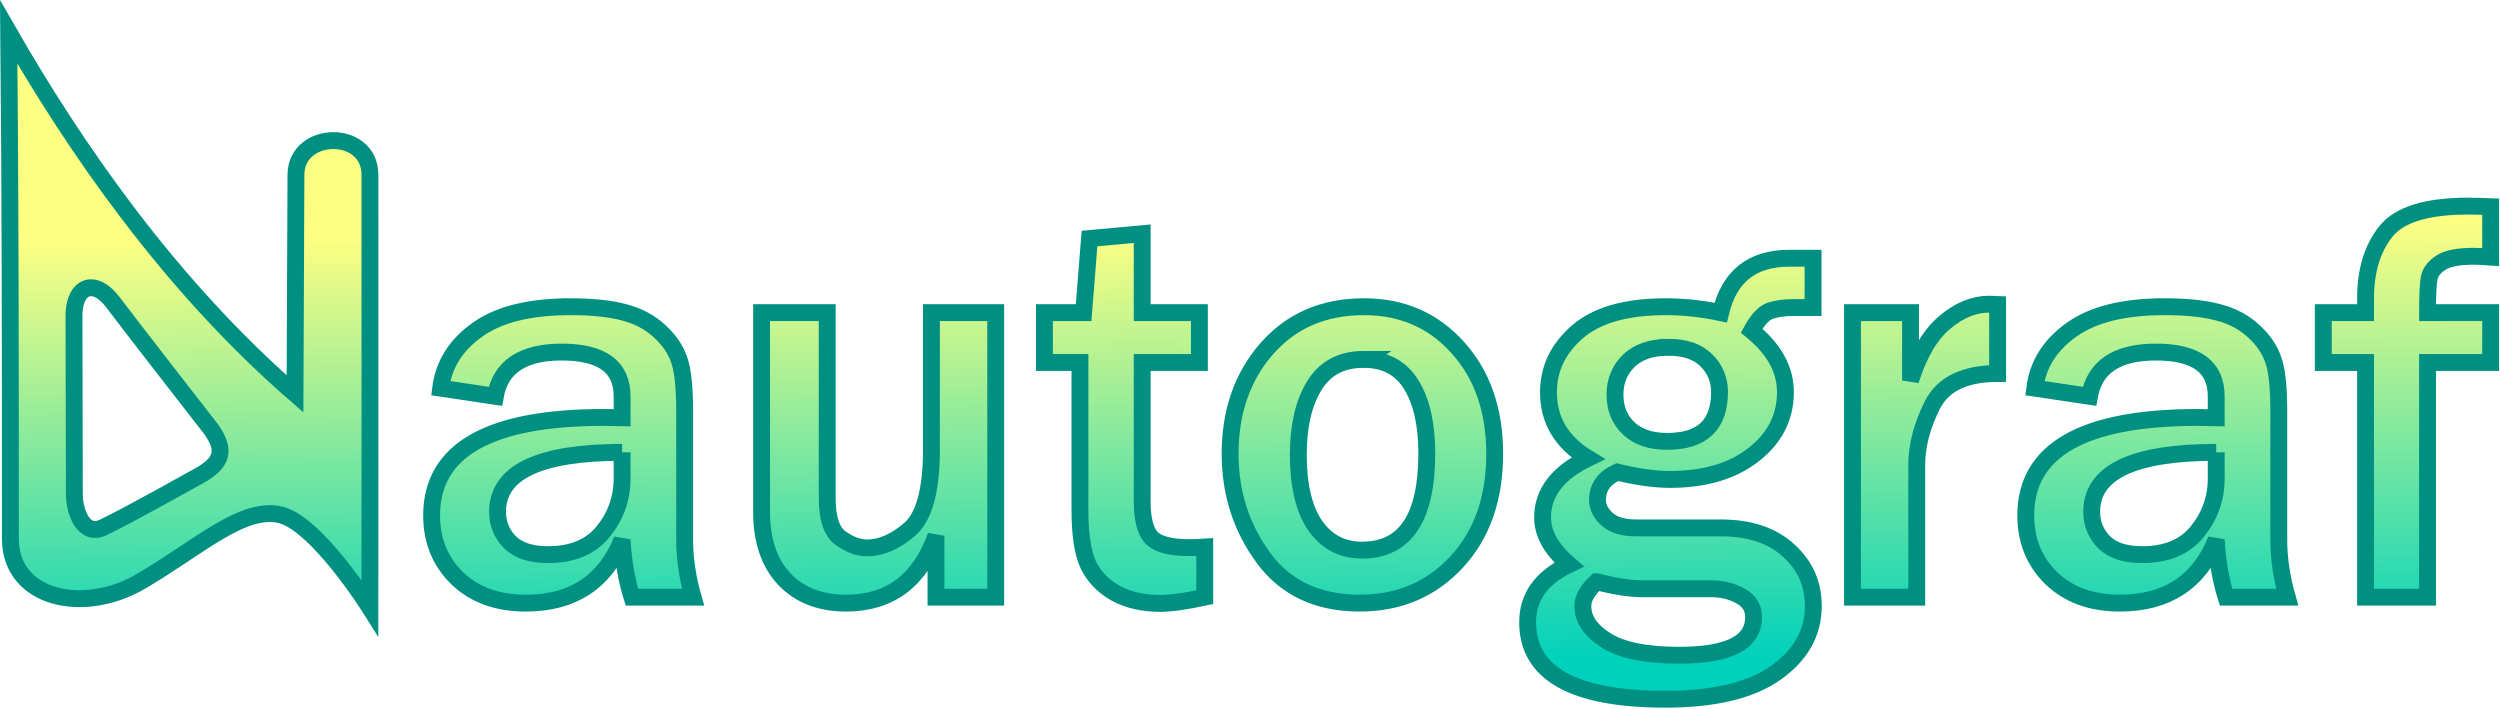
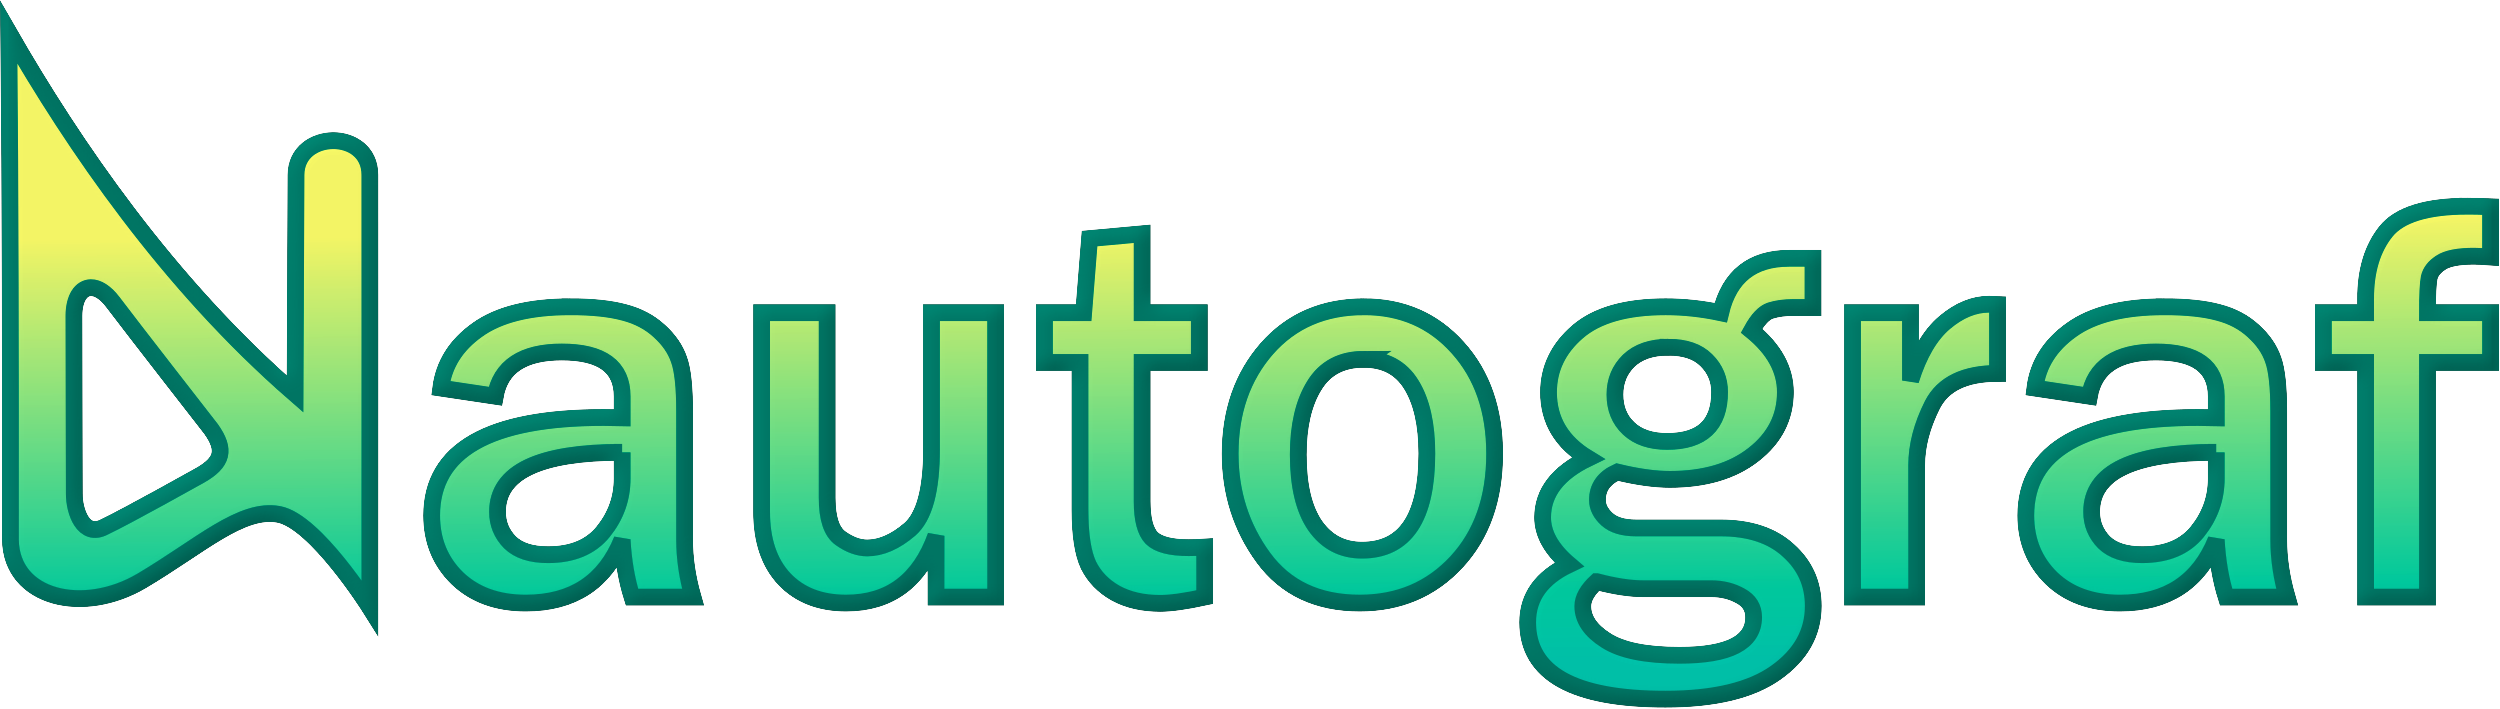
<svg xmlns="http://www.w3.org/2000/svg" xmlns:xlink="http://www.w3.org/1999/xlink" width="59.26mm" height="16.795mm" viewBox="0 0 59.26 16.795" version="1.1" id="svg217019">
  <defs id="defs217016">
    <linearGradient xlink:href="#Gradient" id="linearGradient202212" gradientUnits="userSpaceOnUse" x1="17.302" y1="45.304" x2="17.257" y2="40.078" gradientTransform="matrix(7.374816,0,0,7.452884,-109.1483,-277.3466)" />
    <linearGradient id="Gradient">
      <stop style="stop-color:#00d1bc;stop-opacity:1" offset="0" id="stop202389" />
      <stop style="stop-color:#feff82;stop-opacity:1" offset="1" id="stop202391" />
    </linearGradient>
+     <filter style="color-interpolation-filters:sRGB;" id="filter3" x="-0.033" y="-0.158" width="1.066" height="1.281">
+       <feGaussianBlur stdDeviation="0.743" in="SourceGraphic" result="result0" id="feGaussianBlur1" />
+       <feDiffuseLighting lighting-color="rgb(255,255,255)" diffuseConstant="1.006" surfaceScale="2" result="result5" id="feDiffuseLighting1">
+         <feDistantLight elevation="45" azimuth="235" id="feDistantLight1" />
+       </feDiffuseLighting>
+       <feComposite k1="1.389" in2="SourceGraphic" in="result5" result="fbSourceGraphic" operator="arithmetic" id="feComposite1" k2="-0.231" k3="0.162" k4="-0.027" />
+       <feGaussianBlur result="result0" in="fbSourceGraphic" stdDeviation="2" id="feGaussianBlur2" />
+       <feSpecularLighting specularExponent="25" specularConstant="0" surfaceScale="4" lighting-color="rgb(255,255,255)" result="result1" in="result0" id="feSpecularLighting2">
+         <feDistantLight azimuth="235" elevation="45" id="feDistantLight2" />
+       </feSpecularLighting>
+       <feComposite k3="1" k2="1" operator="arithmetic" in="fbSourceGraphic" in2="result1" result="result4" id="feComposite2" k1="0.066" />
+       <feComposite operator="in" result="result2" in2="SourceGraphic" in="result4" id="feComposite3" k1="0.07" />
+     </filter>
  </defs>
  <g id="layer1" transform="translate(-91.98352,-85.43366)">
-     <path id="path5910-3-9" style="fill:url(#linearGradient202212);fill-opacity:1;fill-rule:nonzero;stroke:#009081;stroke-width:1.512;stroke-linecap:butt;stroke-linejoin:miter;stroke-miterlimit:4;stroke-dasharray:none;stroke-opacity:1" d="M 0.783,2.879 C 0.927,18.04 0.93,33.202 0.93,48.363 c 0.071,5.272 6.545,6.772 11.775,3.676 5.23,-3.096 8.918,-6.577 12.27,-5.951 3.291,0.615 8.166,8.371 8.166,8.371 0.011,-13.779 0,-38.795 0,-38.795 0.011,-4.135 -6.61,-4.046 -6.627,0 l -0.084,19.625 C 15.033,25.384 6.602,13 0.783,2.879 Z M 221.092,18.467 c -3.685,0 -6.132,0.757 -7.344,2.271 -1.212,1.515 -1.818,3.517 -1.818,6.008 v 1.262 h -3.785 v 4.469 h 3.785 v 21.025 h 5.553 V 32.477 h 5.654 v -4.469 h -5.654 c 0,-1.582 0.051,-2.624 0.152,-3.129 0.118,-0.522 0.463,-0.968 1.035,-1.338 0.572,-0.387 1.565,-0.582 2.979,-0.582 0.269,0 0.765,0.026 1.488,0.076 v -4.518 c -0.825,-0.034 -1.506,-0.051 -2.045,-0.051 z m -118.762,2.473 -4.721,0.43 -0.529,6.639 h -3.51 v 4.469 h 3.182 v 13.201 c 0,2.221 0.251,3.87 0.756,4.947 0.522,1.06 1.339,1.901 2.449,2.523 1.111,0.606 2.44,0.91 3.988,0.91 0.942,0 2.272,-0.186 3.988,-0.557 v -4.492 c -0.505,0.034 -0.985,0.051 -1.439,0.051 -1.615,0 -2.718,-0.287 -3.307,-0.859 -0.572,-0.589 -0.857,-1.683 -0.857,-3.281 v -12.443 h 5.123 v -4.469 h -5.123 z m 57.955,2.197 c -3.315,0 -5.359,1.623 -6.133,4.871 -1.666,-0.353 -3.308,-0.529 -4.924,-0.529 -3.534,0 -6.167,0.748 -7.9,2.246 -1.733,1.498 -2.6,3.307 -2.6,5.428 0,2.507 1.177,4.476 3.533,5.906 -2.709,1.313 -4.062,3.08 -4.062,5.301 0,1.464 0.789,2.869 2.371,4.215 -2.474,1.178 -3.709,2.902 -3.709,5.174 0,4.594 4.113,6.893 12.342,6.893 4.375,0 7.675,-0.791 9.896,-2.373 2.238,-1.582 3.355,-3.576 3.355,-5.982 0,-1.986 -0.74,-3.643 -2.221,-4.973 -1.464,-1.346 -3.491,-2.02 -6.082,-2.02 h -7.574 c -1.161,0 -2.027,-0.262 -2.6,-0.783 -0.572,-0.522 -0.857,-1.094 -0.857,-1.717 0,-1.127 0.588,-1.96 1.766,-2.498 1.801,0.438 3.374,0.656 4.721,0.656 3.113,0 5.613,-0.74 7.498,-2.221 1.902,-1.481 2.852,-3.349 2.852,-5.604 0,-2.019 -1.01,-3.855 -3.029,-5.504 0.555,-1.01 1.119,-1.606 1.691,-1.791 0.589,-0.185 1.271,-0.277 2.045,-0.277 h 1.768 V 23.137 Z M 8.143,25.777 c 0.595,-0.007 1.298,0.407 1.979,1.312 1.676,2.228 8.789,11.357 8.789,11.357 1.314,1.859 1.056,2.978 -1.012,4.146 0,0 -6.524,3.654 -8.525,4.598 C 7.47,48.22 6.652,45.8 6.662,44.23 6.673,42.661 6.618,30.969 6.629,28.289 c 0.007,-1.591 0.645,-2.501 1.514,-2.512 z M 178.207,27.25 c -1.363,0 -2.693,0.547 -3.988,1.641 -1.296,1.094 -2.314,2.828 -3.055,5.201 v -6.084 h -5.199 v 25.494 h 5.754 v -11.812 c 0,-1.75 0.472,-3.56 1.414,-5.428 0.959,-1.868 2.904,-2.801 5.832,-2.801 V 27.275 C 178.645,27.259 178.392,27.25 178.207,27.25 Z M 51.09,27.479 c -3.635,0 -6.412,0.69 -8.33,2.07 -1.918,1.363 -3.012,3.104 -3.281,5.225 L 44.375,35.506 c 0.471,-2.642 2.457,-3.965 5.957,-3.965 3.601,0 5.402,1.323 5.402,3.965 v 1.918 c -0.69,-0.017 -1.237,-0.025 -1.641,-0.025 -10.282,0 -15.424,2.927 -15.424,8.783 0,2.255 0.766,4.131 2.297,5.629 1.548,1.481 3.594,2.223 6.135,2.223 4.224,0 7.101,-1.893 8.633,-5.68 0.101,1.885 0.395,3.6 0.883,5.148 H 62.094 C 61.589,51.735 61.338,50.019 61.338,48.354 V 36.842 c 0,-2.188 -0.169,-3.734 -0.506,-4.643 -0.32,-0.926 -0.907,-1.777 -1.766,-2.551 -0.858,-0.791 -1.911,-1.346 -3.156,-1.666 -1.245,-0.337 -2.851,-0.504 -4.82,-0.504 z m 71.105,0 c -3.601,0 -6.505,1.252 -8.709,3.76 -2.188,2.507 -3.281,5.647 -3.281,9.416 0,3.5 0.993,6.605 2.979,9.314 1.986,2.709 4.863,4.064 8.633,4.064 3.5,0 6.386,-1.22 8.658,-3.66 2.289,-2.457 3.434,-5.697 3.434,-9.719 0,-3.904 -1.102,-7.076 -3.307,-9.516 -2.188,-2.44 -4.99,-3.66 -8.406,-3.66 z m 71.713,0 c -3.635,0 -6.412,0.69 -8.33,2.07 -1.918,1.363 -3.012,3.104 -3.281,5.225 l 4.896,0.732 c 0.471,-2.642 2.457,-3.965 5.957,-3.965 3.601,0 5.4,1.323 5.4,3.965 v 1.918 c -0.69,-0.017 -1.237,-0.025 -1.641,-0.025 -10.282,0 -15.422,2.927 -15.422,8.783 0,2.255 0.766,4.131 2.297,5.629 1.548,1.481 3.594,2.223 6.135,2.223 4.224,0 7.1,-1.893 8.631,-5.68 0.101,1.885 0.397,3.6 0.885,5.148 h 5.477 c -0.505,-1.767 -0.756,-3.482 -0.756,-5.148 V 36.842 c 0,-2.188 -0.169,-3.734 -0.506,-4.643 -0.32,-0.926 -0.909,-1.777 -1.768,-2.551 -0.858,-0.791 -1.909,-1.346 -3.154,-1.666 -1.245,-0.337 -2.851,-0.504 -4.82,-0.504 z M 68.229,28.008 v 17.846 c 0,2.575 0.682,4.586 2.045,6.033 1.363,1.43 3.205,2.146 5.527,2.146 3.921,0 6.606,-2.011 8.053,-6.033 v 5.502 h 5.352 V 28.008 H 83.449 V 40.25 c 0,3.652 -0.648,6.042 -1.943,7.17 -1.296,1.111 -2.567,1.666 -3.812,1.666 -0.774,0 -1.565,-0.287 -2.373,-0.859 -0.808,-0.572 -1.211,-1.775 -1.211,-3.609 V 28.008 Z m 81.229,3.105 c 1.498,0 2.632,0.386 3.406,1.16 0.791,0.774 1.188,1.726 1.188,2.854 0,2.945 -1.565,4.416 -4.695,4.416 -1.464,0 -2.609,-0.386 -3.434,-1.16 -0.825,-0.774 -1.236,-1.784 -1.236,-3.029 0,-1.212 0.412,-2.222 1.236,-3.029 0.841,-0.808 2.021,-1.211 3.535,-1.211 z m -27.287,1.086 c 1.918,0 3.34,0.757 4.266,2.271 0.926,1.498 1.389,3.55 1.389,6.158 0,5.772 -1.936,8.658 -5.807,8.658 -1.767,0 -3.163,-0.731 -4.189,-2.195 -1.01,-1.464 -1.514,-3.585 -1.514,-6.361 0,-2.575 0.478,-4.637 1.438,-6.186 0.959,-1.565 2.432,-2.346 4.418,-2.346 z M 55.734,40.527 V 42.875 c 0,1.767 -0.564,3.349 -1.691,4.746 -1.111,1.38 -2.76,2.07 -4.947,2.07 -1.515,0 -2.651,-0.371 -3.408,-1.111 -0.74,-0.757 -1.111,-1.666 -1.111,-2.727 0,-3.551 3.72,-5.326 11.158,-5.326 z m 142.816,0 V 42.875 c 0,1.767 -0.562,3.349 -1.689,4.746 -1.111,1.38 -2.76,2.07 -4.947,2.07 -1.515,0 -2.651,-0.371 -3.408,-1.111 -0.74,-0.757 -1.111,-1.666 -1.111,-2.727 0,-3.551 3.718,-5.326 11.156,-5.326 z m -55.506,11.586 c 1.599,0.421 2.979,0.633 4.141,0.633 h 6.107 c 0.993,0 1.876,0.219 2.65,0.656 0.774,0.421 1.162,1.051 1.162,1.893 0,2.272 -2.213,3.408 -6.639,3.408 -3.012,0 -5.208,-0.446 -6.588,-1.338 -1.38,-0.875 -2.07,-1.894 -2.07,-3.055 0,-0.707 0.412,-1.44 1.236,-2.197 z" transform="matrix(0.2645833,0,0,0.2645833,91.98352,85.43366)" />
+     <path id="path5910-3-9" style="fill:url(#linearGradient202212);fill-opacity:1;fill-rule:nonzero;stroke:#009081;stroke-width:1.512;stroke-linecap:butt;stroke-linejoin:miter;stroke-miterlimit:4;stroke-dasharray:none;stroke-opacity:1;filter:url(#filter3)" d="M 0.783,2.879 C 0.927,18.04 0.93,33.202 0.93,48.363 c 0.071,5.272 6.545,6.772 11.775,3.676 5.23,-3.096 8.918,-6.577 12.27,-5.951 3.291,0.615 8.166,8.371 8.166,8.371 0.011,-13.779 0,-38.795 0,-38.795 0.011,-4.135 -6.61,-4.046 -6.627,0 l -0.084,19.625 C 15.033,25.384 6.602,13 0.783,2.879 Z M 221.092,18.467 c -3.685,0 -6.132,0.757 -7.344,2.271 -1.212,1.515 -1.818,3.517 -1.818,6.008 v 1.262 h -3.785 v 4.469 h 3.785 v 21.025 h 5.553 V 32.477 h 5.654 v -4.469 h -5.654 c 0,-1.582 0.051,-2.624 0.152,-3.129 0.118,-0.522 0.463,-0.968 1.035,-1.338 0.572,-0.387 1.565,-0.582 2.979,-0.582 0.269,0 0.765,0.026 1.488,0.076 v -4.518 c -0.825,-0.034 -1.506,-0.051 -2.045,-0.051 z m -118.762,2.473 -4.721,0.43 -0.529,6.639 h -3.51 v 4.469 h 3.182 v 13.201 c 0,2.221 0.251,3.87 0.756,4.947 0.522,1.06 1.339,1.901 2.449,2.523 1.111,0.606 2.44,0.91 3.988,0.91 0.942,0 2.272,-0.186 3.988,-0.557 v -4.492 c -0.505,0.034 -0.985,0.051 -1.439,0.051 -1.615,0 -2.718,-0.287 -3.307,-0.859 -0.572,-0.589 -0.857,-1.683 -0.857,-3.281 v -12.443 h 5.123 v -4.469 h -5.123 z m 57.955,2.197 c -3.315,0 -5.359,1.623 -6.133,4.871 -1.666,-0.353 -3.308,-0.529 -4.924,-0.529 -3.534,0 -6.167,0.748 -7.9,2.246 -1.733,1.498 -2.6,3.307 -2.6,5.428 0,2.507 1.177,4.476 3.533,5.906 -2.709,1.313 -4.062,3.08 -4.062,5.301 0,1.464 0.789,2.869 2.371,4.215 -2.474,1.178 -3.709,2.902 -3.709,5.174 0,4.594 4.113,6.893 12.342,6.893 4.375,0 7.675,-0.791 9.896,-2.373 2.238,-1.582 3.355,-3.576 3.355,-5.982 0,-1.986 -0.74,-3.643 -2.221,-4.973 -1.464,-1.346 -3.491,-2.02 -6.082,-2.02 h -7.574 c -1.161,0 -2.027,-0.262 -2.6,-0.783 -0.572,-0.522 -0.857,-1.094 -0.857,-1.717 0,-1.127 0.588,-1.96 1.766,-2.498 1.801,0.438 3.374,0.656 4.721,0.656 3.113,0 5.613,-0.74 7.498,-2.221 1.902,-1.481 2.852,-3.349 2.852,-5.604 0,-2.019 -1.01,-3.855 -3.029,-5.504 0.555,-1.01 1.119,-1.606 1.691,-1.791 0.589,-0.185 1.271,-0.277 2.045,-0.277 h 1.768 V 23.137 Z M 8.143,25.777 c 0.595,-0.007 1.298,0.407 1.979,1.312 1.676,2.228 8.789,11.357 8.789,11.357 1.314,1.859 1.056,2.978 -1.012,4.146 0,0 -6.524,3.654 -8.525,4.598 C 7.47,48.22 6.652,45.8 6.662,44.23 6.673,42.661 6.618,30.969 6.629,28.289 c 0.007,-1.591 0.645,-2.501 1.514,-2.512 z M 178.207,27.25 c -1.363,0 -2.693,0.547 -3.988,1.641 -1.296,1.094 -2.314,2.828 -3.055,5.201 v -6.084 h -5.199 v 25.494 h 5.754 v -11.812 c 0,-1.75 0.472,-3.56 1.414,-5.428 0.959,-1.868 2.904,-2.801 5.832,-2.801 V 27.275 C 178.645,27.259 178.392,27.25 178.207,27.25 Z M 51.09,27.479 c -3.635,0 -6.412,0.69 -8.33,2.07 -1.918,1.363 -3.012,3.104 -3.281,5.225 L 44.375,35.506 c 0.471,-2.642 2.457,-3.965 5.957,-3.965 3.601,0 5.402,1.323 5.402,3.965 v 1.918 c -0.69,-0.017 -1.237,-0.025 -1.641,-0.025 -10.282,0 -15.424,2.927 -15.424,8.783 0,2.255 0.766,4.131 2.297,5.629 1.548,1.481 3.594,2.223 6.135,2.223 4.224,0 7.101,-1.893 8.633,-5.68 0.101,1.885 0.395,3.6 0.883,5.148 H 62.094 C 61.589,51.735 61.338,50.019 61.338,48.354 V 36.842 c 0,-2.188 -0.169,-3.734 -0.506,-4.643 -0.32,-0.926 -0.907,-1.777 -1.766,-2.551 -0.858,-0.791 -1.911,-1.346 -3.156,-1.666 -1.245,-0.337 -2.851,-0.504 -4.82,-0.504 z m 71.105,0 c -3.601,0 -6.505,1.252 -8.709,3.76 -2.188,2.507 -3.281,5.647 -3.281,9.416 0,3.5 0.993,6.605 2.979,9.314 1.986,2.709 4.863,4.064 8.633,4.064 3.5,0 6.386,-1.22 8.658,-3.66 2.289,-2.457 3.434,-5.697 3.434,-9.719 0,-3.904 -1.102,-7.076 -3.307,-9.516 -2.188,-2.44 -4.99,-3.66 -8.406,-3.66 z m 71.713,0 c -3.635,0 -6.412,0.69 -8.33,2.07 -1.918,1.363 -3.012,3.104 -3.281,5.225 l 4.896,0.732 c 0.471,-2.642 2.457,-3.965 5.957,-3.965 3.601,0 5.4,1.323 5.4,3.965 v 1.918 c -0.69,-0.017 -1.237,-0.025 -1.641,-0.025 -10.282,0 -15.422,2.927 -15.422,8.783 0,2.255 0.766,4.131 2.297,5.629 1.548,1.481 3.594,2.223 6.135,2.223 4.224,0 7.1,-1.893 8.631,-5.68 0.101,1.885 0.397,3.6 0.885,5.148 h 5.477 c -0.505,-1.767 -0.756,-3.482 -0.756,-5.148 V 36.842 c 0,-2.188 -0.169,-3.734 -0.506,-4.643 -0.32,-0.926 -0.909,-1.777 -1.768,-2.551 -0.858,-0.791 -1.909,-1.346 -3.154,-1.666 -1.245,-0.337 -2.851,-0.504 -4.82,-0.504 z M 68.229,28.008 v 17.846 c 0,2.575 0.682,4.586 2.045,6.033 1.363,1.43 3.205,2.146 5.527,2.146 3.921,0 6.606,-2.011 8.053,-6.033 v 5.502 h 5.352 V 28.008 H 83.449 V 40.25 c 0,3.652 -0.648,6.042 -1.943,7.17 -1.296,1.111 -2.567,1.666 -3.812,1.666 -0.774,0 -1.565,-0.287 -2.373,-0.859 -0.808,-0.572 -1.211,-1.775 -1.211,-3.609 V 28.008 Z m 81.229,3.105 c 1.498,0 2.632,0.386 3.406,1.16 0.791,0.774 1.188,1.726 1.188,2.854 0,2.945 -1.565,4.416 -4.695,4.416 -1.464,0 -2.609,-0.386 -3.434,-1.16 -0.825,-0.774 -1.236,-1.784 -1.236,-3.029 0,-1.212 0.412,-2.222 1.236,-3.029 0.841,-0.808 2.021,-1.211 3.535,-1.211 z m -27.287,1.086 c 1.918,0 3.34,0.757 4.266,2.271 0.926,1.498 1.389,3.55 1.389,6.158 0,5.772 -1.936,8.658 -5.807,8.658 -1.767,0 -3.163,-0.731 -4.189,-2.195 -1.01,-1.464 -1.514,-3.585 -1.514,-6.361 0,-2.575 0.478,-4.637 1.438,-6.186 0.959,-1.565 2.432,-2.346 4.418,-2.346 z M 55.734,40.527 V 42.875 c 0,1.767 -0.564,3.349 -1.691,4.746 -1.111,1.38 -2.76,2.07 -4.947,2.07 -1.515,0 -2.651,-0.371 -3.408,-1.111 -0.74,-0.757 -1.111,-1.666 -1.111,-2.727 0,-3.551 3.72,-5.326 11.158,-5.326 z m 142.816,0 V 42.875 c 0,1.767 -0.562,3.349 -1.689,4.746 -1.111,1.38 -2.76,2.07 -4.947,2.07 -1.515,0 -2.651,-0.371 -3.408,-1.111 -0.74,-0.757 -1.111,-1.666 -1.111,-2.727 0,-3.551 3.718,-5.326 11.156,-5.326 z m -55.506,11.586 c 1.599,0.421 2.979,0.633 4.141,0.633 h 6.107 c 0.993,0 1.876,0.219 2.65,0.656 0.774,0.421 1.162,1.051 1.162,1.893 0,2.272 -2.213,3.408 -6.639,3.408 -3.012,0 -5.208,-0.446 -6.588,-1.338 -1.38,-0.875 -2.07,-1.894 -2.07,-3.055 0,-0.707 0.412,-1.44 1.236,-2.197 z" transform="matrix(0.2645833,0,0,0.2645833,91.98352,85.43366)" />
  </g>
</svg>
